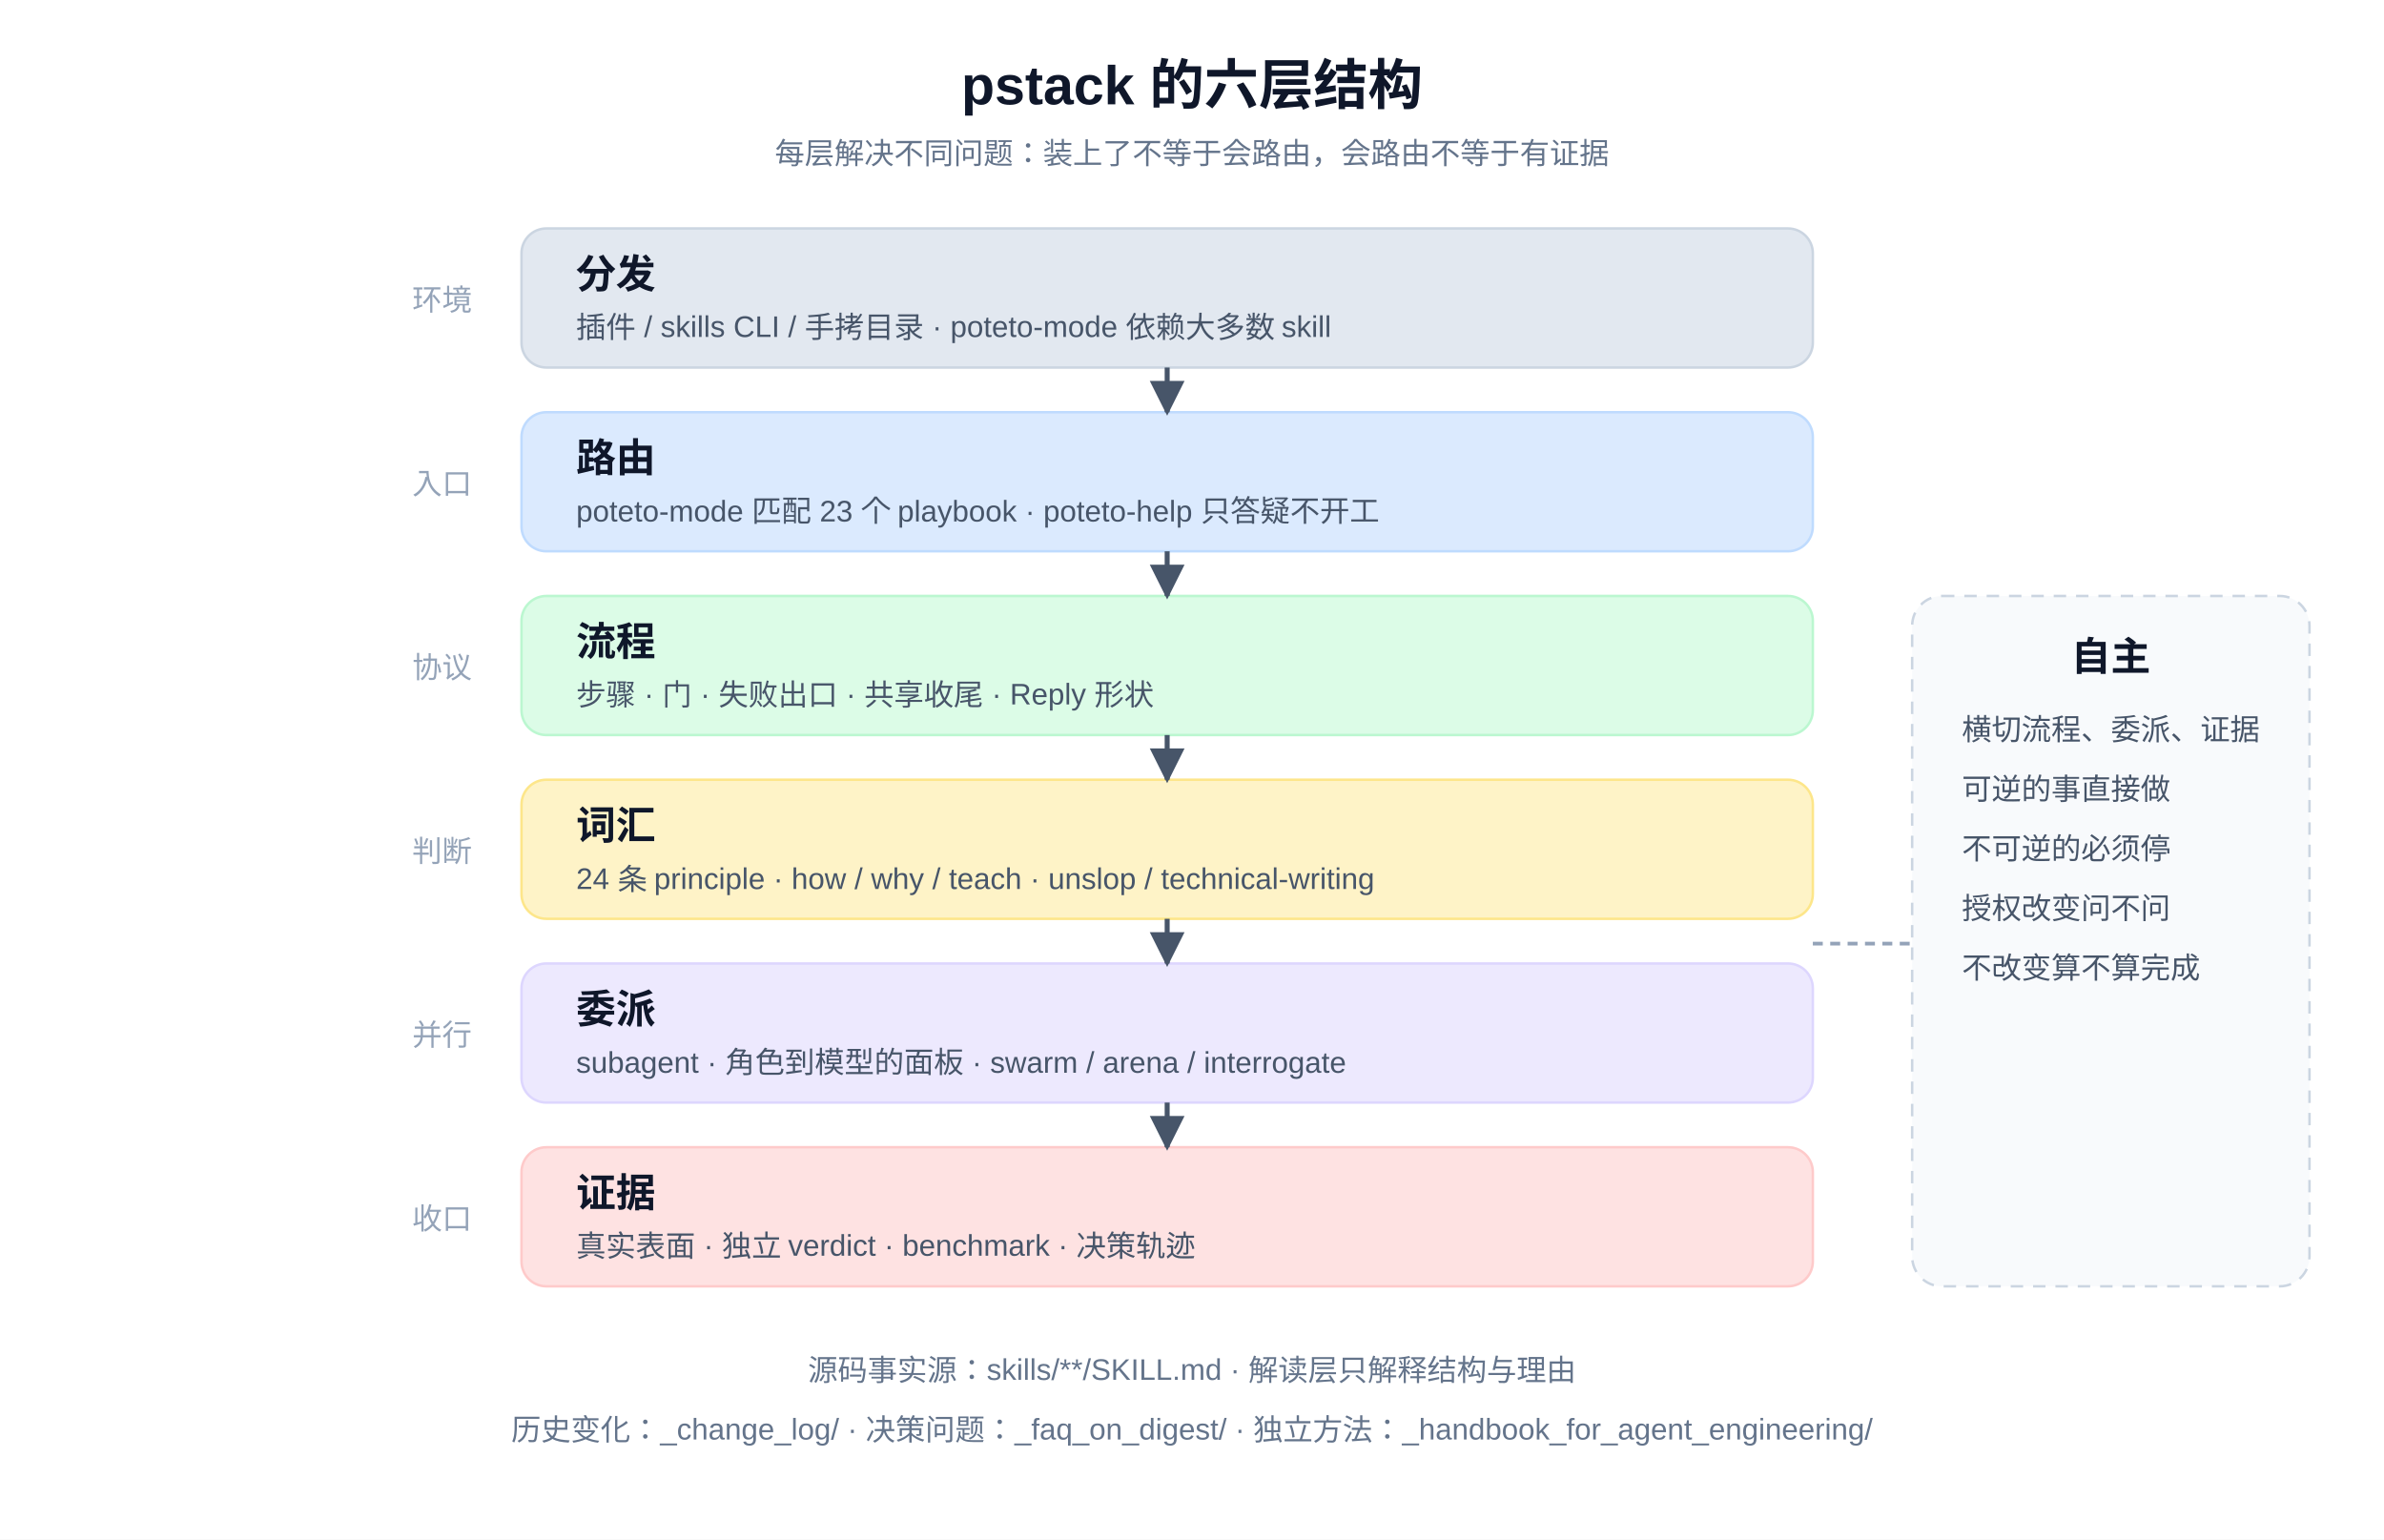
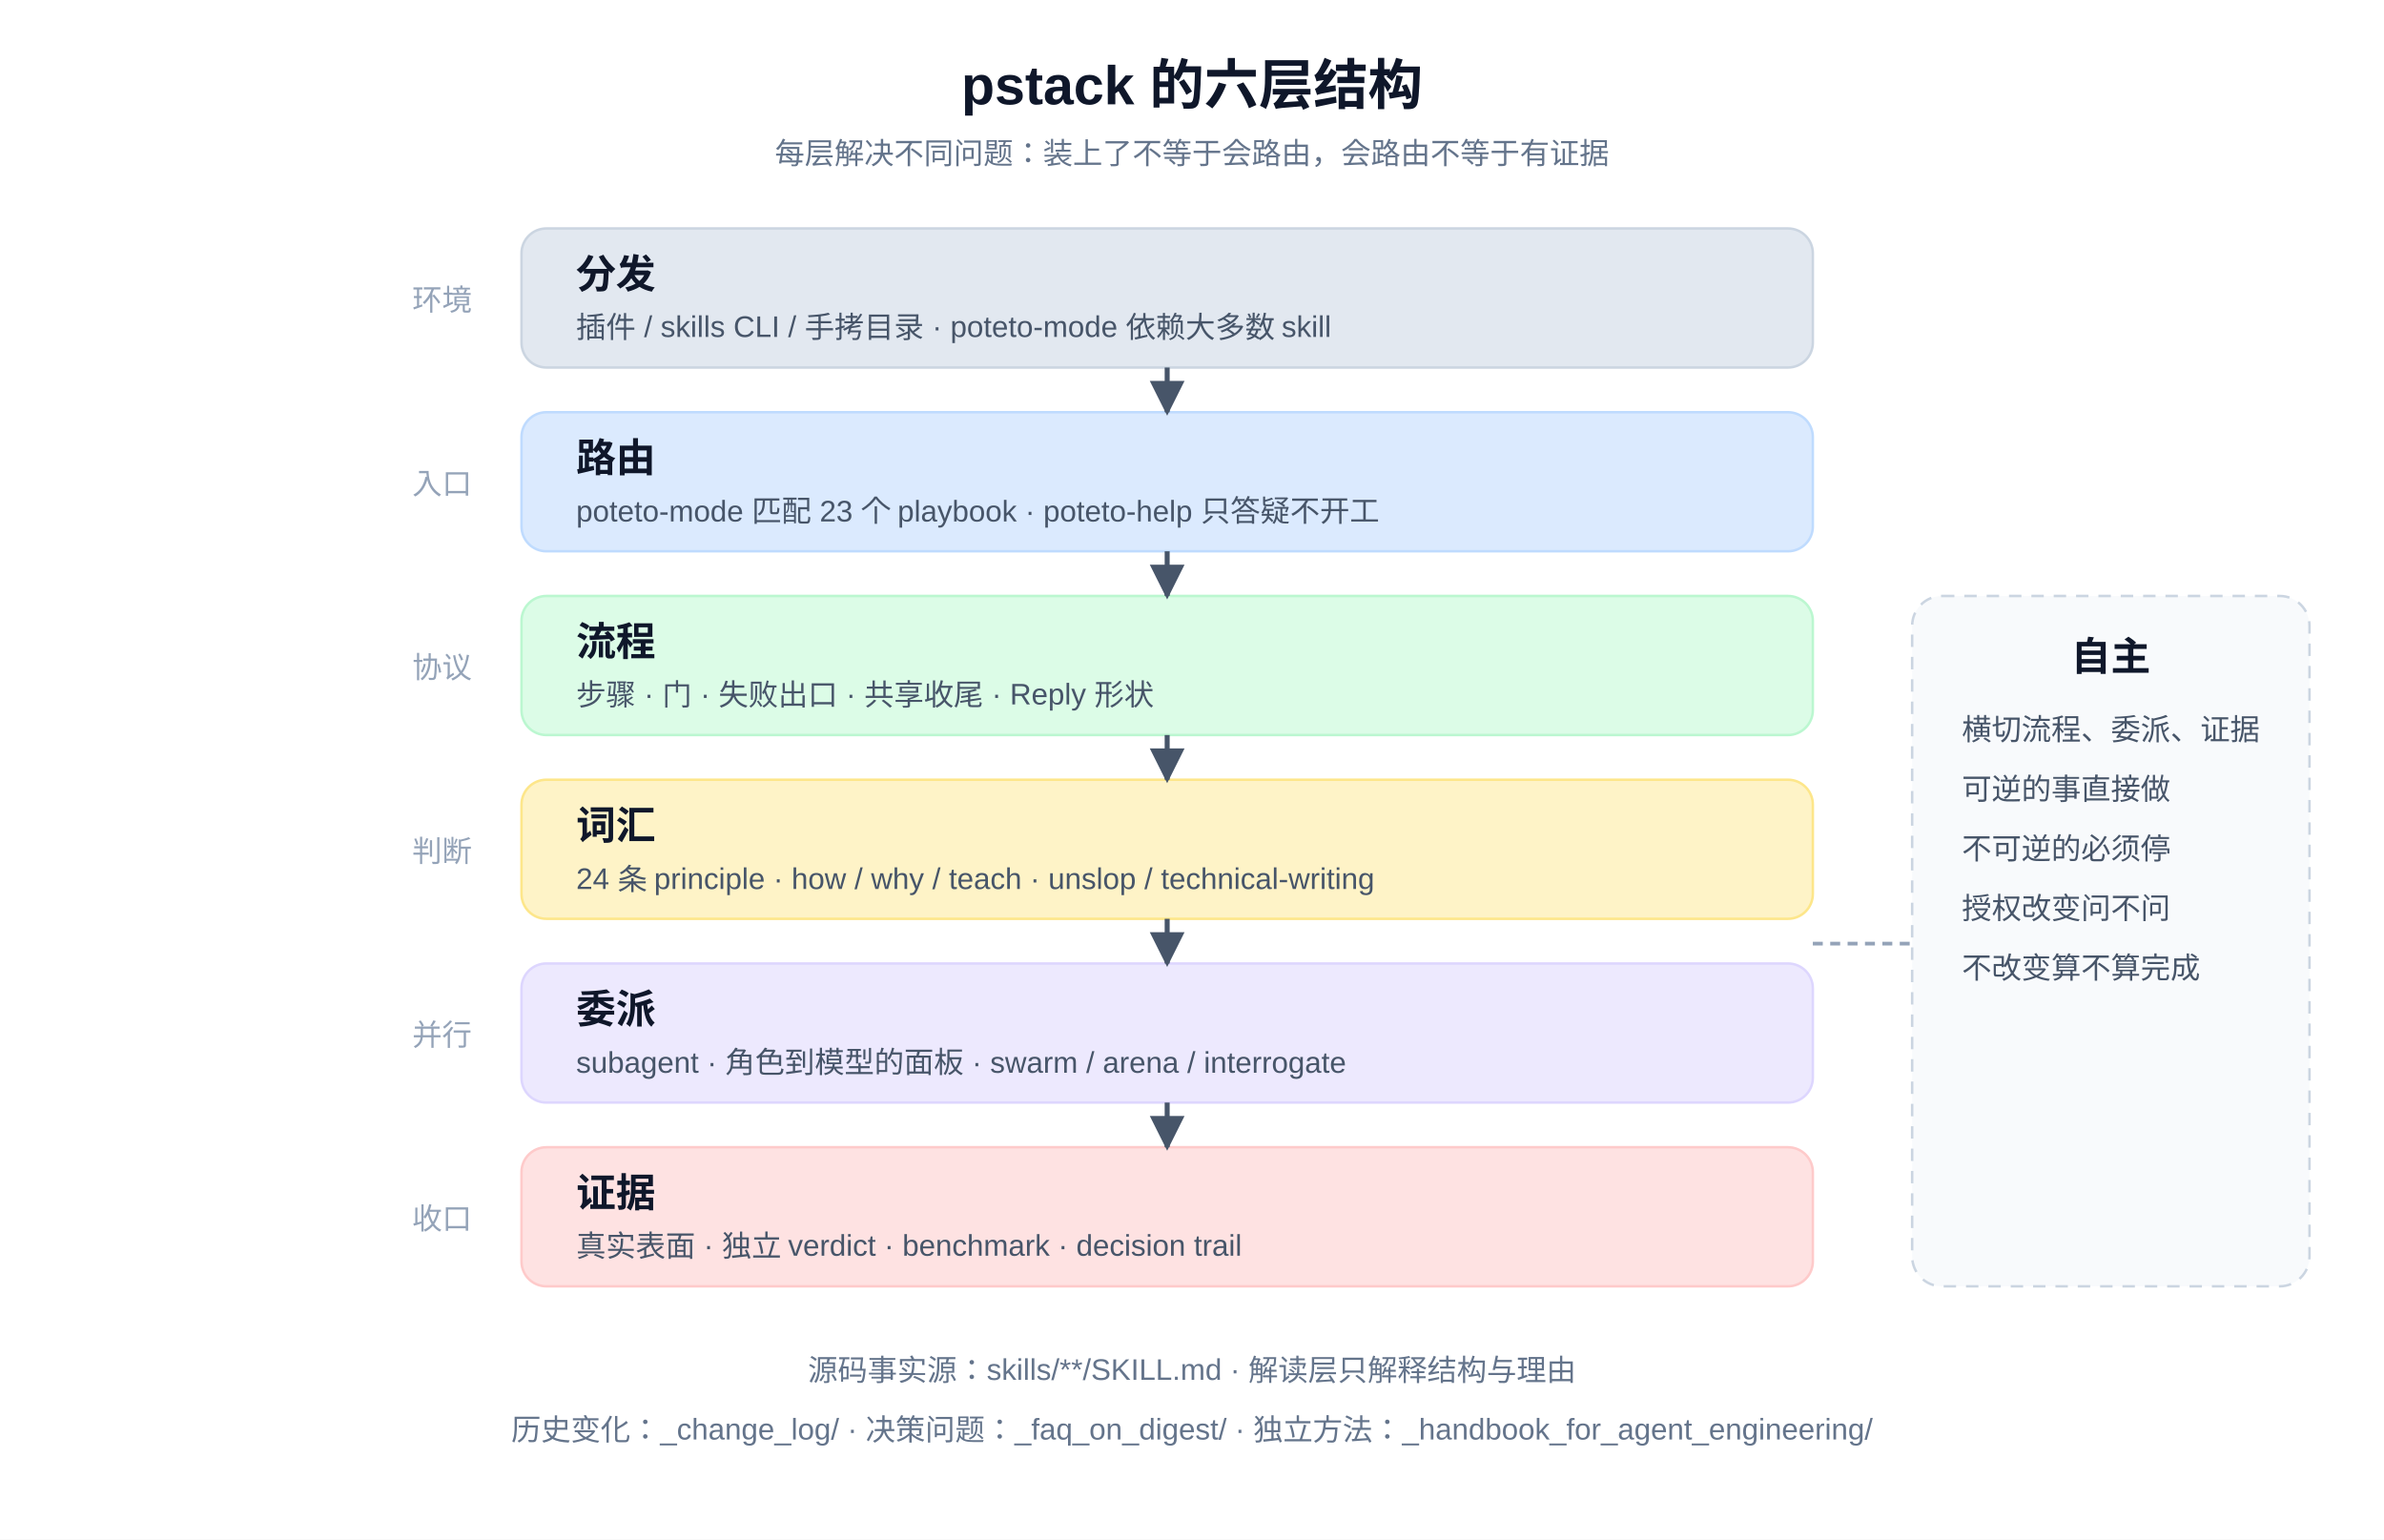
<svg xmlns="http://www.w3.org/2000/svg" viewBox="0 0 960 620" width="960" height="620" role="img" aria-label="pstack 的六层结构">
  <defs>
    <marker id="arrow" viewBox="0 0 10 10" refX="9" refY="5" markerWidth="7" markerHeight="7" orient="auto-start-reverse">
      <path d="M 0 0 L 10 5 L 0 10 z" fill="#475569" />
    </marker>
    <style>
      .t { font-family: -apple-system, "PingFang SC", "Helvetica Neue", Arial, sans-serif; }
      .h { font-size: 22px; font-weight: 700; fill: #0f172a; }
      .s { font-size: 12px; fill: #64748b; }
      .bt { font-size: 16px; font-weight: 700; fill: #0f172a; }
      .bs { font-size: 12px; fill: #475569; }
      .lab { font-size: 12px; fill: #94a3b8; }
    </style>
  </defs>
  <rect width="960" height="620" fill="#ffffff" />
  <text x="480" y="42" text-anchor="middle" class="t h">pstack 的六层结构</text>
  <text x="480" y="66" text-anchor="middle" class="t s">每层解决不同问题：装上了不等于会路由，会路由不等于有证据</text>
  <rect x="210" y="92" width="520" height="56" rx="10" fill="#e2e8f0" stroke="#cbd5e1" />
  <text x="232" y="116" class="t bt">分发</text>
  <text x="232" y="136" class="t bs">插件 / skills CLI / 手拷目录 · poteto-mode 依赖大多数 skill</text>
  <text x="190" y="125" text-anchor="end" class="t lab">环境</text>
  <rect x="210" y="166" width="520" height="56" rx="10" fill="#dbeafe" stroke="#bfdbfe" />
  <text x="232" y="190" class="t bt">路由</text>
  <text x="232" y="210" class="t bs">poteto-mode 匹配 23 个 playbook · poteto-help 只答疑不开工</text>
  <text x="190" y="199" text-anchor="end" class="t lab">入口</text>
  <rect x="210" y="240" width="520" height="56" rx="10" fill="#dcfce7" stroke="#bbf7d0" />
  <text x="232" y="264" class="t bt">流程</text>
  <text x="232" y="284" class="t bs">步骤 · 门 · 失败出口 · 共享收尾 · Reply 形状</text>
  <text x="190" y="273" text-anchor="end" class="t lab">协议</text>
  <rect x="210" y="314" width="520" height="56" rx="10" fill="#fef3c7" stroke="#fde68a" />
  <text x="232" y="338" class="t bt">词汇</text>
  <text x="232" y="358" class="t bs">24 条 principle · how / why / teach · unslop / technical-writing</text>
  <text x="190" y="347" text-anchor="end" class="t lab">判断</text>
  <rect x="210" y="388" width="520" height="56" rx="10" fill="#ede9fe" stroke="#ddd6fe" />
  <text x="232" y="412" class="t bt">委派</text>
  <text x="232" y="432" class="t bs">subagent · 角色到模型的面板 · swarm / arena / interrogate</text>
  <text x="190" y="421" text-anchor="end" class="t lab">并行</text>
  <rect x="210" y="462" width="520" height="56" rx="10" fill="#fee2e2" stroke="#fecaca" />
  <text x="232" y="486" class="t bt">证据</text>
-   <text x="232" y="506" class="t bs">真实表面 · 独立 verdict · benchmark · 决策轨迹</text>
+   <text x="232" y="506" class="t bs">真实表面 · 独立 verdict · benchmark · decision trail</text>
  <text x="190" y="495" text-anchor="end" class="t lab">收口</text>
  <line x1="470" y1="148" x2="470" y2="166" stroke="#475569" stroke-width="2" marker-end="url(#arrow)" />
  <line x1="470" y1="222" x2="470" y2="240" stroke="#475569" stroke-width="2" marker-end="url(#arrow)" />
  <line x1="470" y1="296" x2="470" y2="314" stroke="#475569" stroke-width="2" marker-end="url(#arrow)" />
  <line x1="470" y1="370" x2="470" y2="388" stroke="#475569" stroke-width="2" marker-end="url(#arrow)" />
  <line x1="470" y1="444" x2="470" y2="462" stroke="#475569" stroke-width="2" marker-end="url(#arrow)" />
  <rect x="770" y="240" width="160" height="278" rx="12" fill="#f8fafc" stroke="#cbd5e1" stroke-dasharray="5 4" />
  <text x="850" y="270" text-anchor="middle" class="t bt">自主</text>
  <text x="790" y="298" class="t bs">横切流程、委派、证据</text>
  <text x="790" y="322" class="t bs">可逆的事直接做</text>
  <text x="790" y="346" class="t bs">不可逆的必须停</text>
  <text x="790" y="370" class="t bs">授权改变问不问</text>
  <text x="790" y="394" class="t bs">不改变算不算完成</text>
  <line x1="730" y1="380" x2="770" y2="380" stroke="#94a3b8" stroke-width="1.5" stroke-dasharray="4 3" />
  <text x="480" y="556" text-anchor="middle" class="t s">源码事实源：skills/**/SKILL.md · 解读层只解释结构与理由</text>
  <text x="480" y="580" text-anchor="middle" class="t s">历史变化：_change_log/ · 决策问题：_faq_on_digest/ · 独立方法：_handbook_for_agent_engineering/</text>
</svg>
